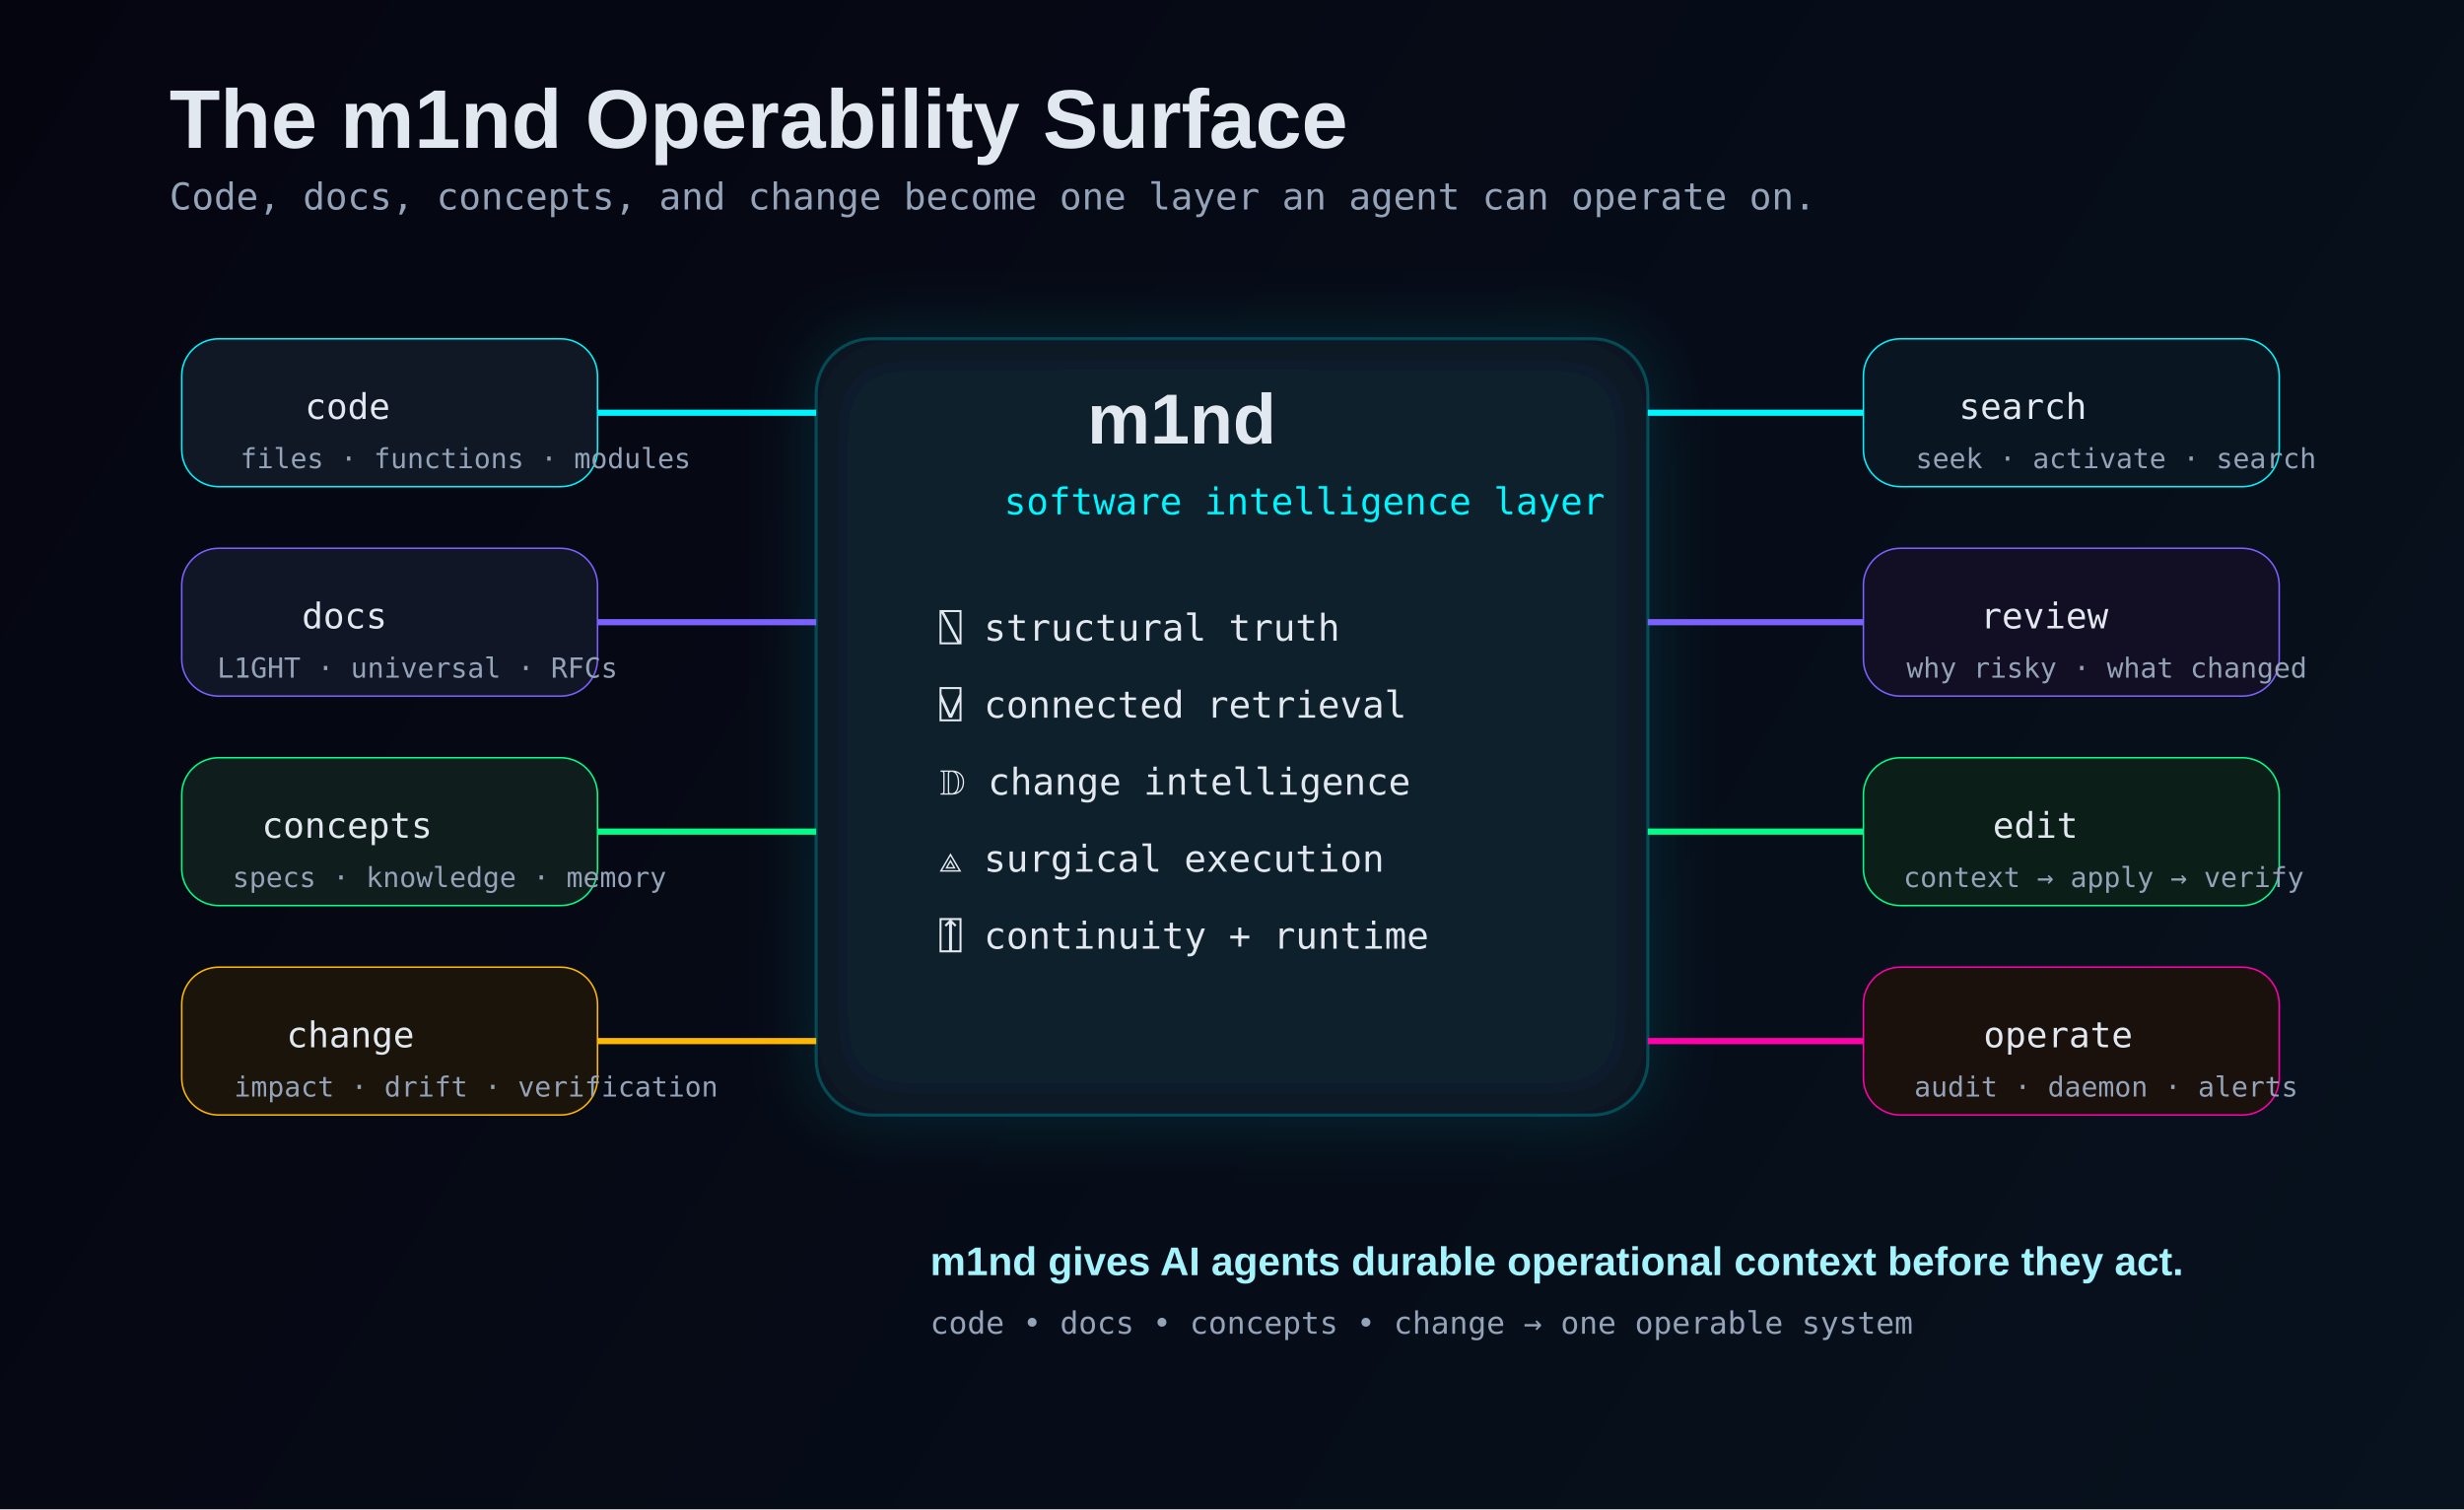
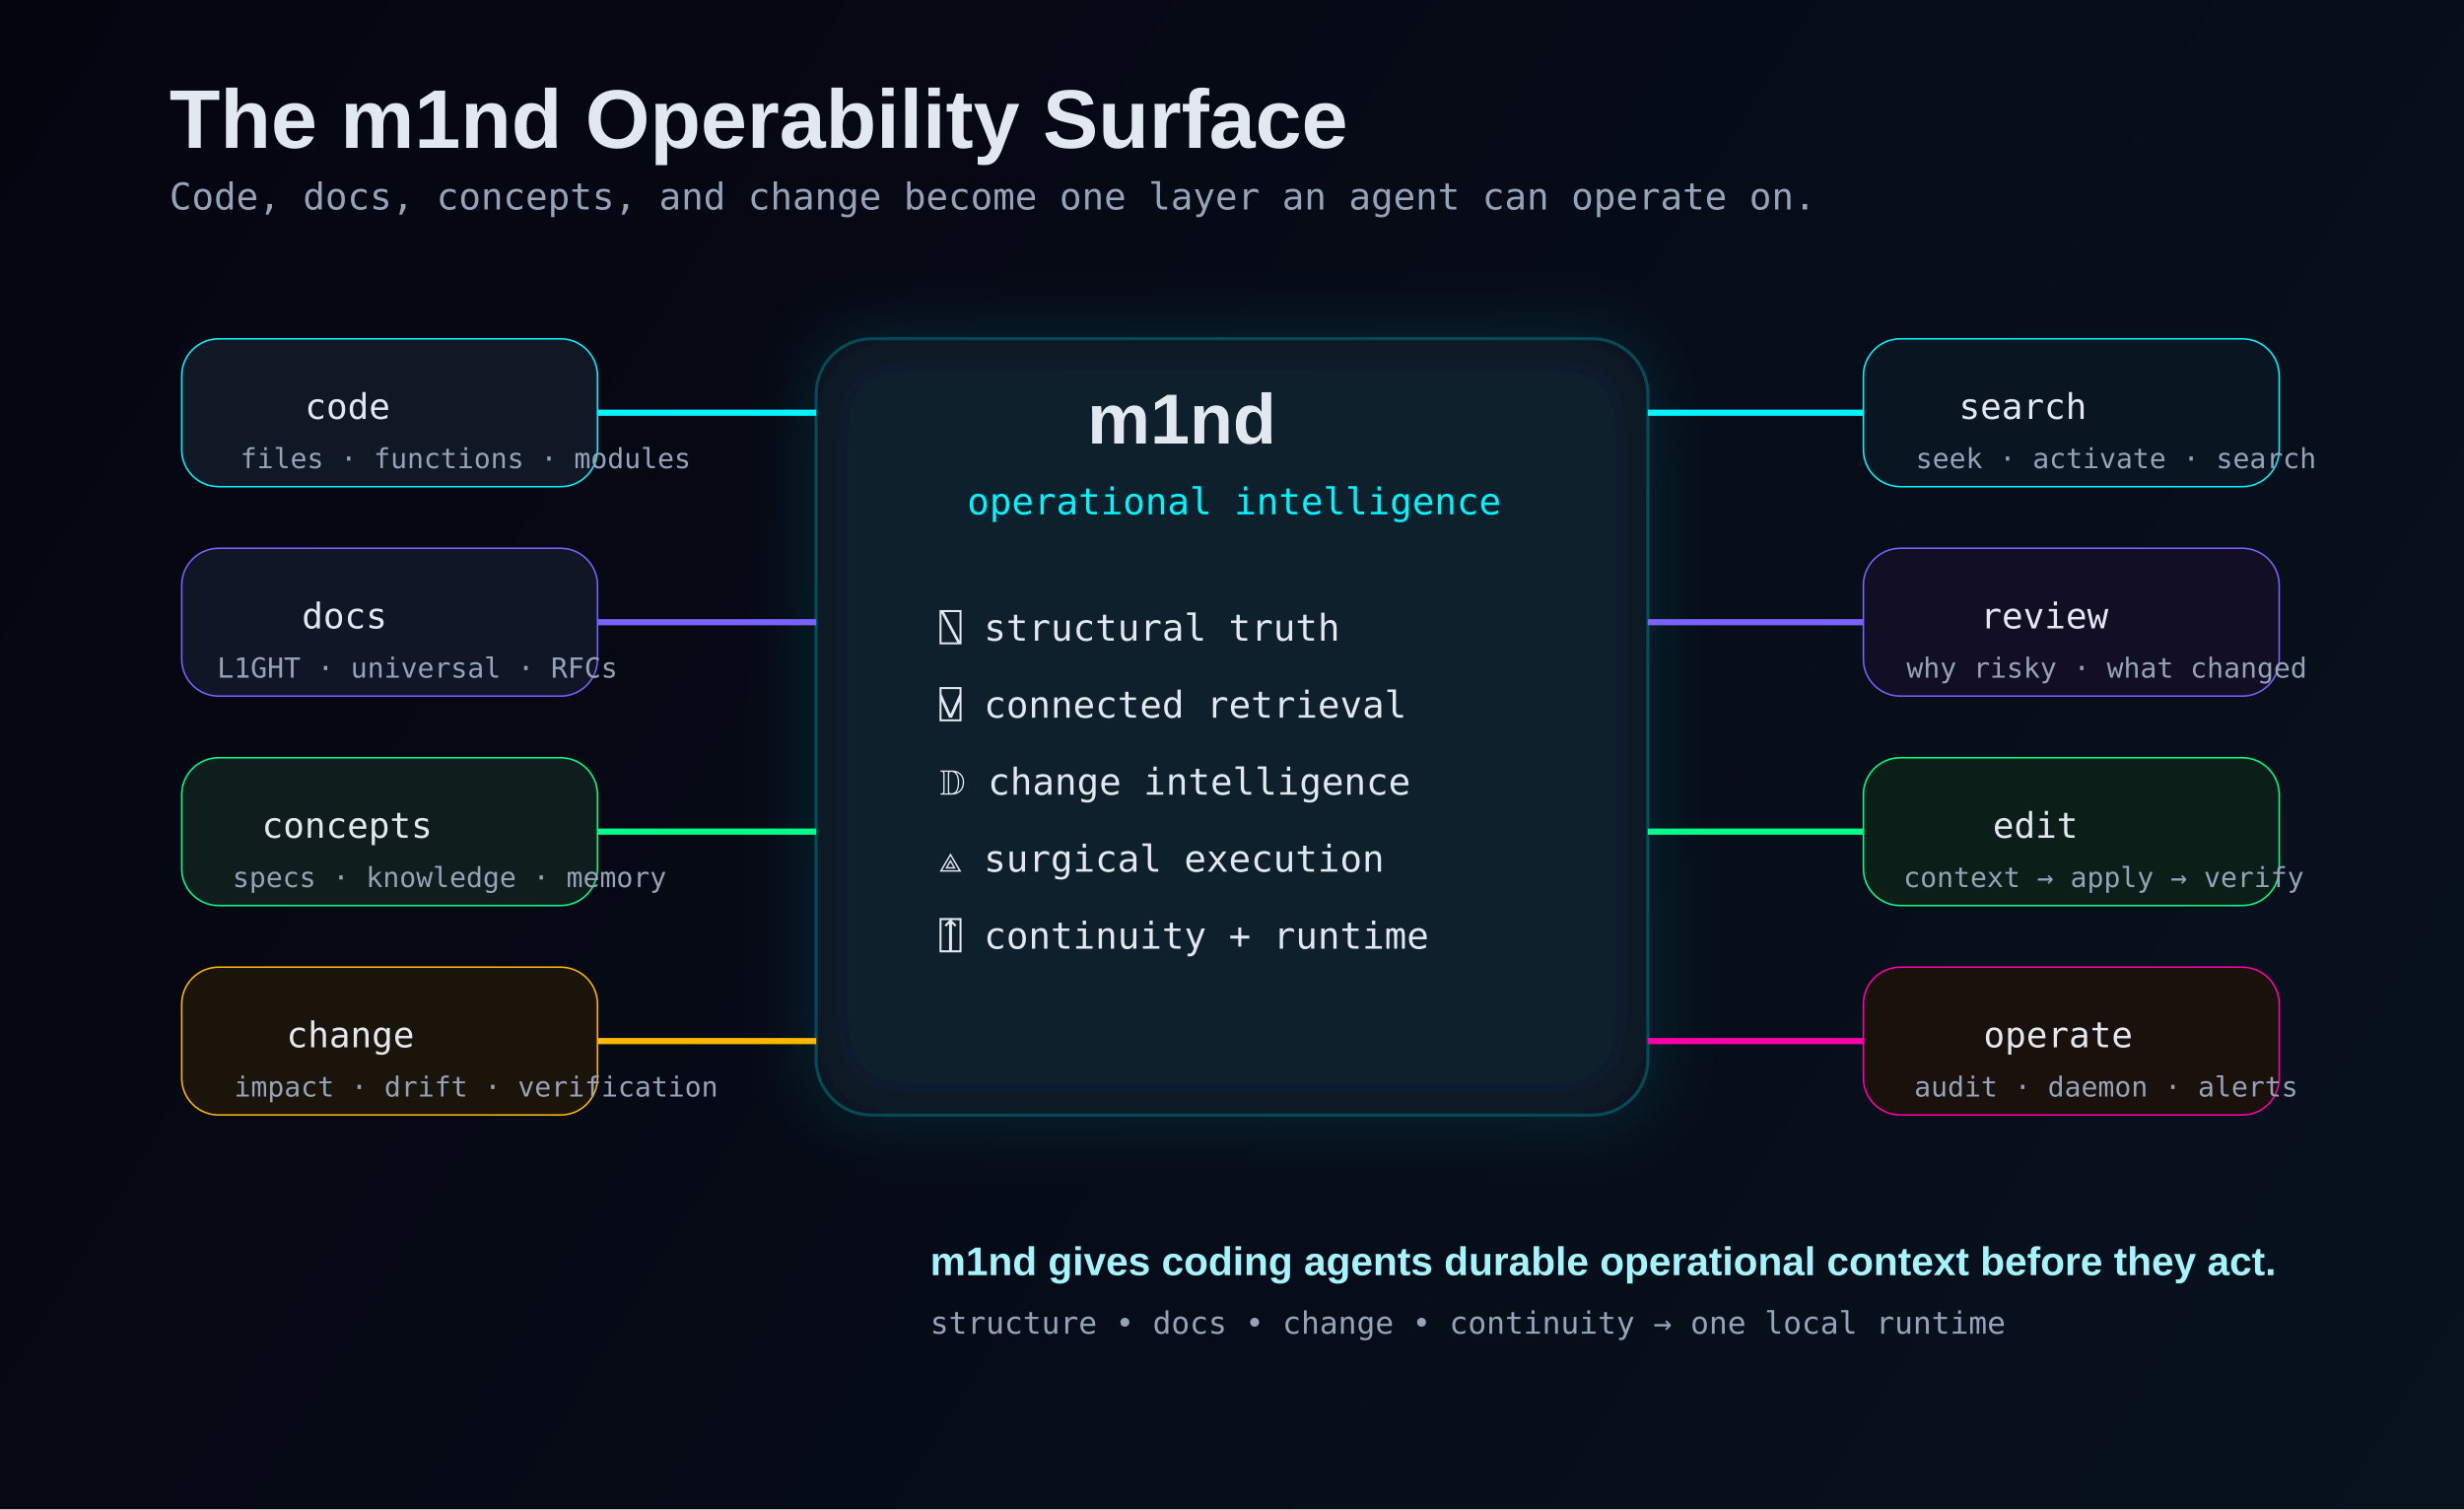
<svg xmlns="http://www.w3.org/2000/svg" width="1600" height="980" viewBox="0 0 1600 980" fill="none">
  <defs>
    <linearGradient id="bg2" x1="0" y1="0" x2="1600" y2="980" gradientUnits="userSpaceOnUse">
      <stop stop-color="#050510" />
      <stop offset="1" stop-color="#07121E" />
    </linearGradient>
    <filter id="glow2" x="-20%" y="-20%" width="140%" height="140%">
      <feDropShadow dx="0" dy="0" stdDeviation="22" flood-color="#00f5ff" flood-opacity="0.15" />
    </filter>
  </defs>
  <rect width="1600" height="980" fill="url(#bg2)" />
  <text x="110" y="96" fill="#E2E8F0" font-size="54" font-family="Space Grotesk, Arial, sans-serif" font-weight="700">
    The m1nd Operability Surface
  </text>
  <text x="110" y="136" fill="#94A3B8" font-size="24" font-family="Space Mono, monospace">
    Code, docs, concepts, and change become one layer an agent can operate on.
  </text>
  <g font-family="Space Mono, monospace" font-size="23" fill="#E2E8F0">
    <rect x="118" y="220" width="270" height="96" rx="24" fill="#0F1824" stroke="#00F5FF" />
    <text x="198" y="272">code</text>
    <text x="156" y="304" fill="#94A3B8" font-size="18">files · functions · modules</text>
    <rect x="118" y="356" width="270" height="96" rx="24" fill="#111626" stroke="#7B61FF" />
    <text x="196" y="408">docs</text>
    <text x="141" y="440" fill="#94A3B8" font-size="18">L1GHT · universal · RFCs</text>
    <rect x="118" y="492" width="270" height="96" rx="24" fill="#0F1D1D" stroke="#00FF88" />
    <text x="170" y="544">concepts</text>
    <text x="151" y="576" fill="#94A3B8" font-size="18">specs · knowledge · memory</text>
    <rect x="118" y="628" width="270" height="96" rx="24" fill="#1A140A" stroke="#FFB700" />
    <text x="186" y="680">change</text>
    <text x="152" y="712" fill="#94A3B8" font-size="18">impact · drift · verification</text>
  </g>
  <g filter="url(#glow2)">
    <rect x="530" y="220" width="540" height="504" rx="36" fill="rgba(8,16,28,0.9)" stroke="rgba(0,245,255,0.24)" stroke-width="2" />
    <text x="706" y="288" fill="#E2E8F0" font-size="46" font-family="Space Grotesk, Arial, sans-serif" font-weight="700">
      m1nd
    </text>
-     <text x="652" y="334" fill="#00F5FF" font-size="24" font-family="Space Mono, monospace">
-       software intelligence layer
+     <text x="628" y="334" fill="#00F5FF" font-size="24" font-family="Space Mono, monospace">
+       operational intelligence
    </text>
    <text x="610" y="416" fill="#E2E8F0" font-size="24" font-family="Space Mono, monospace">⍂ structural truth</text>
    <text x="610" y="466" fill="#E2E8F0" font-size="24" font-family="Space Mono, monospace">⍌ connected retrieval</text>
    <text x="610" y="516" fill="#E2E8F0" font-size="24" font-family="Space Mono, monospace">𝔻 change intelligence</text>
    <text x="610" y="566" fill="#E2E8F0" font-size="24" font-family="Space Mono, monospace">⟁ surgical execution</text>
    <text x="610" y="616" fill="#E2E8F0" font-size="24" font-family="Space Mono, monospace">⍐ continuity + runtime</text>
  </g>
  <g font-family="Space Mono, monospace" font-size="23" fill="#E2E8F0">
    <rect x="1210" y="220" width="270" height="96" rx="24" fill="#091521" stroke="#00F5FF" />
    <text x="1272" y="272">search</text>
    <text x="1244" y="304" fill="#94A3B8" font-size="18">seek · activate · search</text>
    <rect x="1210" y="356" width="270" height="96" rx="24" fill="#120E24" stroke="#7B61FF" />
    <text x="1286" y="408">review</text>
    <text x="1238" y="440" fill="#94A3B8" font-size="18">why risky · what changed</text>
    <rect x="1210" y="492" width="270" height="96" rx="24" fill="#0B1E18" stroke="#00FF88" />
    <text x="1294" y="544">edit</text>
    <text x="1236" y="576" fill="#94A3B8" font-size="18">context → apply → verify</text>
    <rect x="1210" y="628" width="270" height="96" rx="24" fill="#1A110D" stroke="#FF00AA" />
    <text x="1288" y="680">operate</text>
    <text x="1243" y="712" fill="#94A3B8" font-size="18">audit · daemon · alerts</text>
  </g>
  <path d="M388 268H530" stroke="#00F5FF" stroke-width="4" />
  <path d="M388 404H530" stroke="#7B61FF" stroke-width="4" />
  <path d="M388 540H530" stroke="#00FF88" stroke-width="4" />
  <path d="M388 676H530" stroke="#FFB700" stroke-width="4" />
  <path d="M1070 268H1210" stroke="#00F5FF" stroke-width="4" />
  <path d="M1070 404H1210" stroke="#7B61FF" stroke-width="4" />
  <path d="M1070 540H1210" stroke="#00FF88" stroke-width="4" />
  <path d="M1070 676H1210" stroke="#FF00AA" stroke-width="4" />
  <text x="604" y="828" fill="#A5F3FC" font-size="26" font-family="Space Grotesk, Arial, sans-serif" font-weight="700">
-     m1nd gives AI agents durable operational context before they act.
+     m1nd gives coding agents durable operational context before they act.
  </text>
  <text x="604" y="866" fill="#94A3B8" font-size="20" font-family="Space Mono, monospace">
-     code • docs • concepts • change → one operable system
+     structure • docs • change • continuity → one local runtime
  </text>
</svg>
